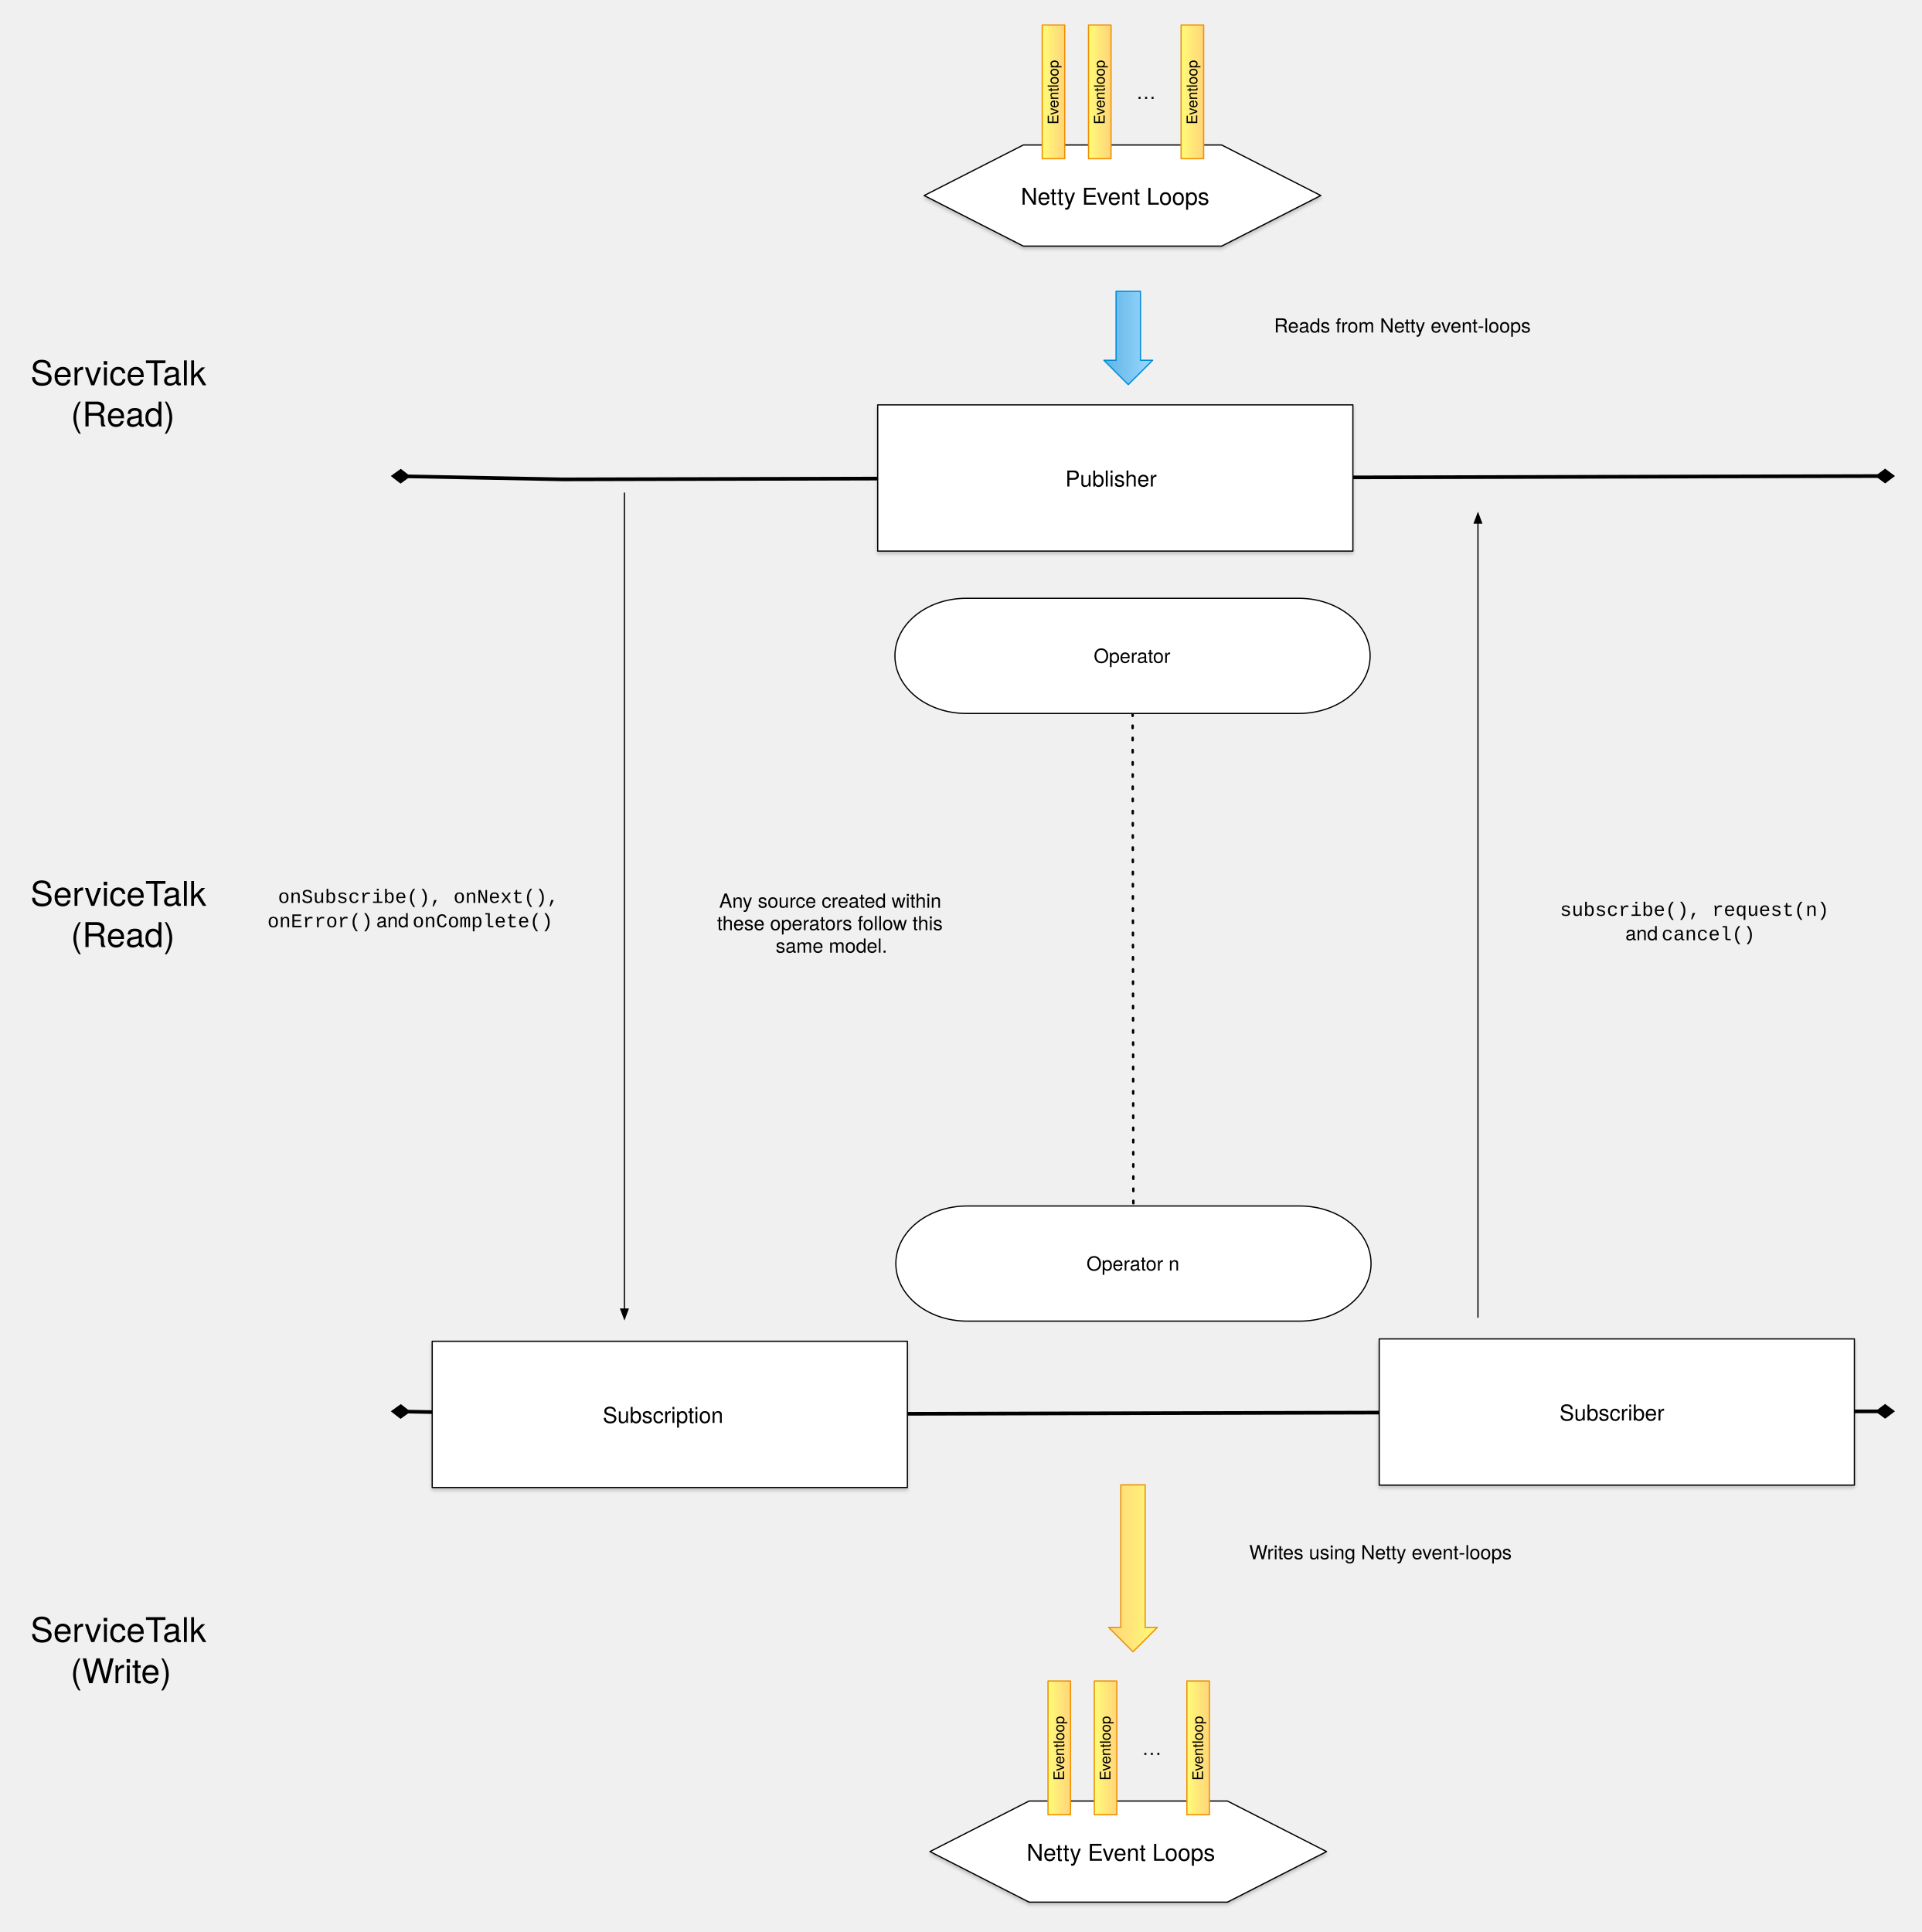
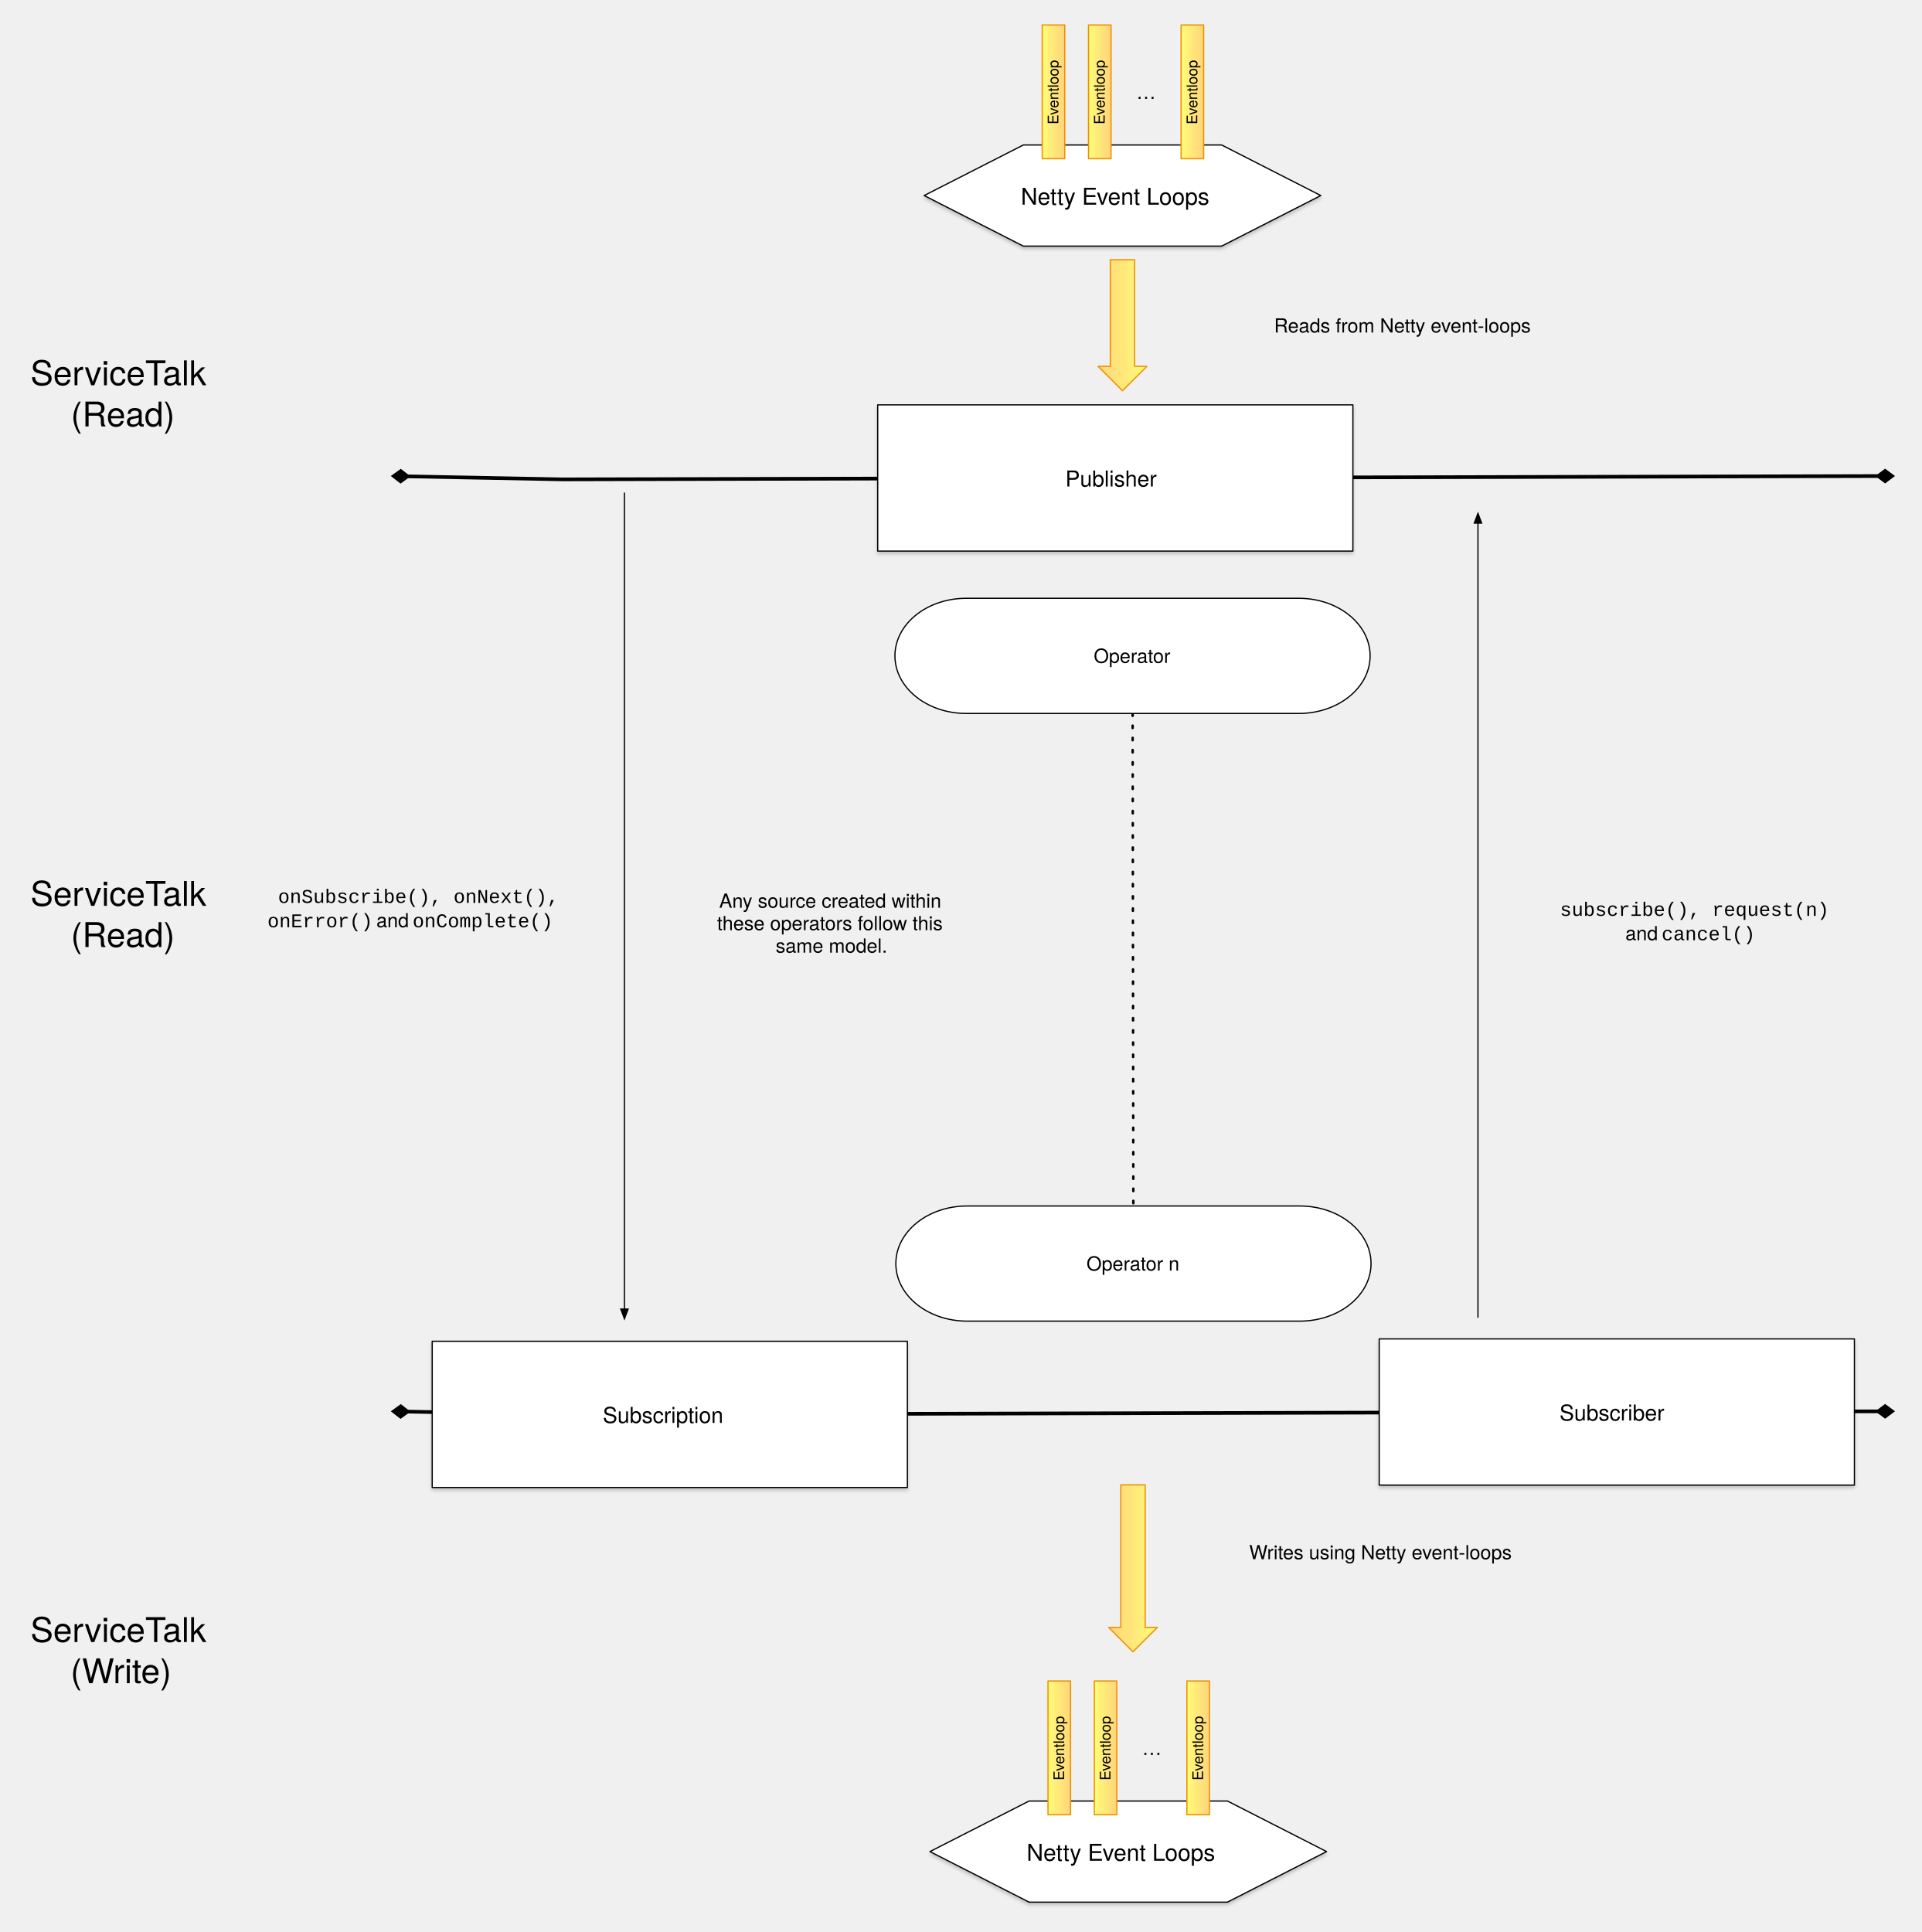
<svg xmlns="http://www.w3.org/2000/svg" xmlns:xlink="http://www.w3.org/1999/xlink" version="1.1" viewBox="-311.5 -115.688 1577.027 1585.688" width="1577.027" height="1585.688">
  <defs>
    <marker orient="auto" overflow="visible" markerUnits="strokeWidth" id="FilledDiamond_Marker" stroke-linejoin="miter" stroke-miterlimit="10" viewBox="-1 -3 6 6" markerWidth="6" markerHeight="6" color="black">
      <g>
        <path d="M 3.733 0 L 1.867 -1.4 L 0 0 L 1.867 1.4 Z" fill="currentColor" stroke="currentColor" stroke-width="1" />
      </g>
    </marker>
    <marker orient="auto" overflow="visible" markerUnits="strokeWidth" id="FilledDiamond_Marker_2" stroke-linejoin="miter" stroke-miterlimit="10" viewBox="-5 -3 6 6" markerWidth="6" markerHeight="6" color="black">
      <g>
        <path d="M -3.733 0 L -1.867 1.4 L 0 0 L -1.867 -1.4 Z" fill="currentColor" stroke="currentColor" stroke-width="1" />
      </g>
    </marker>
    <filter id="Shadow" filterUnits="userSpaceOnUse" x="-469.203" y="-274.257">
      <feGaussianBlur in="SourceAlpha" result="blur" stdDeviation="1.303" />
      <feOffset in="blur" result="offset" dx="0" dy="2" />
      <feFlood flood-color="black" flood-opacity=".2" result="flood" />
      <feComposite in="flood" in2="offset" operator="in" result="color" />
      <feMerge>
        <feMergeNode in="color" />
        <feMergeNode in="SourceGraphic" />
      </feMerge>
    </filter>
    <linearGradient x1="0" x2="1" id="Gradient" gradientUnits="userSpaceOnUse">
      <stop offset="0" stop-color="#fffd78" />
      <stop offset=".452" stop-color="#ffe979" />
      <stop offset="1" stop-color="#ffd579" />
    </linearGradient>
    <linearGradient id="Obj_Gradient" xlink:href="#Gradient" gradientTransform="translate(543.875 -40.31335) scale(18.5)" />
    <linearGradient id="Obj_Gradient_2" xlink:href="#Gradient" gradientTransform="translate(581.875 -40.31335) scale(18.5)" />
    <linearGradient id="Obj_Gradient_3" xlink:href="#Gradient" gradientTransform="translate(657.875 -40.31335) scale(18.5)" />
-     <linearGradient x1="0" x2="1" id="Gradient_2" gradientUnits="userSpaceOnUse">
-       <stop offset="0" stop-color="#9ddaff" />
-       <stop offset=".452" stop-color="#7fc7f3" />
-       <stop offset="1" stop-color="#5db3e6" />
-     </linearGradient>
-     <linearGradient id="Obj_Gradient_4" xlink:href="#Gradient_2" gradientTransform="translate(634.496 161.6999) rotate(180) scale(40)" />
-     <linearGradient id="Obj_Gradient_5" xlink:href="#Gradient" gradientTransform="translate(638.375 1171.5) rotate(180) scale(40)" />
-     <linearGradient id="Obj_Gradient_6" xlink:href="#Gradient" gradientTransform="translate(548.621 1318.875) scale(18.5)" />
-     <linearGradient id="Obj_Gradient_7" xlink:href="#Gradient" gradientTransform="translate(586.621 1318.875) scale(18.5)" />
-     <linearGradient id="Obj_Gradient_8" xlink:href="#Gradient" gradientTransform="translate(662.621 1318.875) scale(18.5)" />
+     <linearGradient id="Obj_Gradient_4" xlink:href="#Gradient" gradientTransform="translate(638.375 1171.5) rotate(180) scale(40)" />
+     <linearGradient id="Obj_Gradient_5" xlink:href="#Gradient" gradientTransform="translate(548.621 1318.875) scale(18.5)" />
+     <linearGradient id="Obj_Gradient_6" xlink:href="#Gradient" gradientTransform="translate(586.621 1318.875) scale(18.5)" />
+     <linearGradient id="Obj_Gradient_7" xlink:href="#Gradient" gradientTransform="translate(662.621 1318.875) scale(18.5)" />
    <marker orient="auto" overflow="visible" markerUnits="strokeWidth" id="FilledArrow_Marker" stroke-linejoin="miter" stroke-miterlimit="10" viewBox="-1 -4 10 8" markerWidth="10" markerHeight="8" color="black">
      <g>
        <path d="M 8 0 L 0 -3 L 0 3 Z" fill="currentColor" stroke="currentColor" stroke-width="1" />
      </g>
    </marker>
+     <linearGradient id="Obj_Gradient_8" xlink:href="#Gradient" gradientTransform="translate(629.75 151.25) rotate(180) scale(40)" />
  </defs>
-   <g id="Read_Write" stroke="none" stroke-dasharray="none" fill="none" fill-opacity="1" stroke-opacity="1">
+   <g id="Read_Write" stroke-opacity="1" stroke="none" stroke-dasharray="none" fill="none" fill-opacity="1">
    <g id="Read_Write_Layer_1">
      <g id="Line_79">
        <path d="M 22.947 275.272 L 150.268 277.756 L 1230.077 275.035" marker-end="url(#FilledDiamond_Marker)" marker-start="url(#FilledDiamond_Marker_2)" stroke="black" stroke-linecap="round" stroke-linejoin="round" stroke-width="3" />
      </g>
      <g id="Line_24">
        <path d="M 22.947 1042.901 L 150.268 1045.385 L 1230.077 1042.664" marker-end="url(#FilledDiamond_Marker)" marker-start="url(#FilledDiamond_Marker_2)" stroke="black" stroke-linecap="round" stroke-linejoin="round" stroke-width="3" />
      </g>
      <g id="Graphic_2" filter="url(#Shadow)">
        <rect x="43.223" y="985.163" width="390" height="120" fill="white" />
        <rect x="43.223" y="985.163" width="390" height="120" stroke="black" stroke-linecap="round" stroke-linejoin="round" stroke-width="1" />
        <text transform="translate(48.22302 1034.163)" fill="black">
          <tspan font-family="Helvetica" font-size="18" fill="black" x="134.998" y="18">Subscription</tspan>
        </text>
      </g>
      <g id="Graphic_3" filter="url(#Shadow)">
        <rect x="408.857" y="216.613" width="390" height="120" fill="white" />
        <rect x="408.857" y="216.613" width="390" height="120" stroke="black" stroke-linecap="round" stroke-linejoin="round" stroke-width="1" />
        <text transform="translate(413.8569 265.613)" fill="black">
          <tspan font-family="Helvetica" font-size="18" fill="black" x="148.99" y="18">Publisher</tspan>
        </text>
      </g>
      <g id="Group_75">
        <g id="Graphic_5" filter="url(#Shadow)">
          <path d="M 447 44.812 L 528.375 3.312 L 691.125 3.312 L 772.5 44.812 L 691.125 86.312 L 528.375 86.312 Z" fill="white" />
          <path d="M 447 44.812 L 528.375 3.312 L 691.125 3.312 L 772.5 44.812 L 691.125 86.312 L 528.375 86.312 Z" stroke="black" stroke-linecap="round" stroke-linejoin="round" stroke-width="1" />
          <text transform="translate(452 33.31165)" fill="black">
            <tspan font-family="Helvetica" font-size="19" fill="black" x="74.351" y="19">Netty Event Loops</tspan>
          </text>
        </g>
        <g id="Group_71">
          <g id="Graphic_6">
            <rect x="543.875" y="-95.188" width="18.5" height="109.75" fill="url(#Obj_Gradient)" />
            <rect x="543.875" y="-95.188" width="18.5" height="109.75" stroke="#ef8e00" stroke-linecap="round" stroke-linejoin="round" stroke-width="1" />
            <text transform="translate(546.125 -4.157098) rotate(-90)" fill="black">
              <tspan font-family="Helvetica" font-size="12" fill="black" x="9.47" y="11">Eventloop</tspan>
            </text>
          </g>
          <g id="Graphic_7">
            <rect x="581.875" y="-95.188" width="18.5" height="109.75" fill="url(#Obj_Gradient_2)" />
            <rect x="581.875" y="-95.188" width="18.5" height="109.75" stroke="#ef8e00" stroke-linecap="round" stroke-linejoin="round" stroke-width="1" />
            <text transform="translate(584.125 -4.157098) rotate(-90)" fill="black">
              <tspan font-family="Helvetica" font-size="12" fill="black" x="9.47" y="11">Eventloop</tspan>
            </text>
          </g>
          <g id="Graphic_9">
            <rect x="657.875" y="-95.188" width="18.5" height="109.75" fill="url(#Obj_Gradient_3)" />
            <rect x="657.875" y="-95.188" width="18.5" height="109.75" stroke="#ef8e00" stroke-linecap="round" stroke-linejoin="round" stroke-width="1" />
            <text transform="translate(660.125 -4.157098) rotate(-90)" fill="black">
              <tspan font-family="Helvetica" font-size="12" fill="black" x="9.47" y="11">Eventloop</tspan>
            </text>
          </g>
          <g id="Graphic_25">
            <text transform="translate(621.125 -49.53735)" fill="black">
              <tspan font-family="Helvetica Neue" font-size="16" fill="black" x="0" y="15">…</tspan>
            </text>
          </g>
        </g>
      </g>
      <g id="Group_93">
        <g id="Line_37">
          <line x1="618.071" y1="469.869" x2="618.679" y2="874.131" stroke="black" stroke-linecap="round" stroke-linejoin="round" stroke-dasharray="2.0,8.0" stroke-width="2" />
        </g>
        <g id="Graphic_31">
          <path d="M 481.5 375.369 L 754.5 375.369 C 786.792 375.369 813 396.537 813 422.619 C 813 448.701 786.792 469.869 754.5 469.869 L 481.5 469.869 C 449.208 469.869 423 448.701 423 422.619 C 423 396.537 449.208 375.369 481.5 375.369 Z" fill="white" />
          <path d="M 481.5 375.369 L 754.5 375.369 C 786.792 375.369 813 396.537 813 422.619 C 813 448.701 786.792 469.869 754.5 469.869 L 481.5 469.869 C 449.208 469.869 423 448.701 423 422.619 C 423 396.537 449.208 375.369 481.5 375.369 Z" stroke="black" stroke-linecap="round" stroke-linejoin="round" stroke-width="1" />
          <text transform="translate(467 413.3948)" fill="black">
            <tspan font-family="Helvetica Neue" font-size="16" fill="black" x="119.144" y="15">Operator</tspan>
          </text>
        </g>
        <g id="Graphic_33">
          <path d="M 482.25 874.131 L 755.25 874.131 C 787.542 874.131 813.75 895.299 813.75 921.381 C 813.75 947.463 787.542 968.631 755.25 968.631 L 482.25 968.631 C 449.958 968.631 423.75 947.463 423.75 921.381 C 423.75 895.299 449.958 874.131 482.25 874.131 Z" fill="white" />
          <path d="M 482.25 874.131 L 755.25 874.131 C 787.542 874.131 813.75 895.299 813.75 921.381 C 813.75 947.463 787.542 968.631 755.25 968.631 L 482.25 968.631 C 449.958 968.631 423.75 947.463 423.75 921.381 C 423.75 895.299 449.958 874.131 482.25 874.131 Z" stroke="black" stroke-linecap="round" stroke-linejoin="round" stroke-width="1" />
          <text transform="translate(467.75 912.1572)" fill="black">
            <tspan font-family="Helvetica Neue" font-size="16" fill="black" x="112.472" y="15">Operator n</tspan>
          </text>
        </g>
      </g>
-       <g id="Graphic_56">
-         <path d="M 604.496 123.4 L 624.496 123.4 L 624.496 180 L 634.496 180 L 614.496 200 L 594.496 180 L 604.496 180 Z" fill="url(#Obj_Gradient_4)" />
-         <path d="M 604.496 123.4 L 624.496 123.4 L 624.496 180 L 634.496 180 L 614.496 200 L 594.496 180 L 604.496 180 Z" stroke="#008ad5" stroke-linecap="round" stroke-linejoin="round" stroke-width="1" />
-       </g>
      <g id="Graphic_72">
-         <path d="M 608.375 1103 L 628.375 1103 L 628.375 1220 L 638.375 1220 L 618.375 1240 L 598.375 1220 L 608.375 1220 Z" fill="url(#Obj_Gradient_5)" />
+         <path d="M 608.375 1103 L 628.375 1103 L 628.375 1220 L 638.375 1220 L 618.375 1240 L 598.375 1220 L 608.375 1220 Z" fill="url(#Obj_Gradient_4)" />
        <path d="M 608.375 1103 L 628.375 1103 L 628.375 1220 L 638.375 1220 L 618.375 1240 L 598.375 1220 L 608.375 1220 Z" stroke="#ef8e00" stroke-linecap="round" stroke-linejoin="round" stroke-width="1" />
      </g>
      <g id="Graphic_78" filter="url(#Shadow)">
        <rect x="820.463" y="983.205" width="390" height="120" fill="white" />
        <rect x="820.463" y="983.205" width="390" height="120" stroke="black" stroke-linecap="round" stroke-linejoin="round" stroke-width="1" />
        <text transform="translate(825.4632 1032.205)" fill="black">
          <tspan font-family="Helvetica" font-size="18" fill="black" x="142.983" y="18">Subscriber</tspan>
        </text>
      </g>
      <g id="Graphic_80">
        <text transform="translate(277 614.328)" fill="black">
          <tspan font-family="Helvetica Neue" font-size="16" fill="black" x="1.752" y="15">Any source created within</tspan>
          <tspan font-family="Helvetica Neue" font-size="16" fill="black" x="8526513e-20" y="33.448">these operators follow this</tspan>
          <tspan font-family="Helvetica Neue" font-size="16" fill="black" x="48.136" y="51.896">same model.</tspan>
        </text>
      </g>
      <g id="Graphic_81">
        <text transform="translate(-92 612.3637)" fill="black">
          <tspan font-family="Courier New" font-size="16" fill="black" x="8.687" y="13">onSubscribe(), onNext(), </tspan>
          <tspan font-family="Courier New" font-size="16" fill="black" x="0" y="33">onError() </tspan>
          <tspan font-family="Helvetica Neue" font-size="16" fill="black" y="33">and</tspan>
          <tspan font-family="Courier New" font-size="16" fill="black" y="33"> onComplete()</tspan>
        </text>
      </g>
      <g id="Graphic_82">
        <text transform="translate(964 623)" fill="black">
          <tspan font-family="Courier New" font-size="16" fill="black" x="4.801" y="13">subscribe(), request(n) </tspan>
          <tspan font-family="Helvetica Neue" font-size="16" fill="black" x="58.524" y="33">and</tspan>
          <tspan font-family="Courier New" font-size="16" fill="black" y="33"> cancel()</tspan>
        </text>
      </g>
      <g id="Group_83">
        <g id="Graphic_89" filter="url(#Shadow)">
          <path d="M 451.746 1404 L 533.121 1362.5 L 695.871 1362.5 L 777.246 1404 L 695.871 1445.5 L 533.121 1445.5 Z" fill="white" />
          <path d="M 451.746 1404 L 533.121 1362.5 L 695.871 1362.5 L 777.246 1404 L 695.871 1445.5 L 533.121 1445.5 Z" stroke="black" stroke-linecap="round" stroke-linejoin="round" stroke-width="1" />
          <text transform="translate(456.746 1392.5)" fill="black">
            <tspan font-family="Helvetica" font-size="19" fill="black" x="74.351" y="19">Netty Event Loops</tspan>
          </text>
        </g>
        <g id="Group_84">
          <g id="Graphic_88">
-             <rect x="548.621" y="1264" width="18.5" height="109.75" fill="url(#Obj_Gradient_6)" />
+             <rect x="548.621" y="1264" width="18.5" height="109.75" fill="url(#Obj_Gradient_5)" />
            <rect x="548.621" y="1264" width="18.5" height="109.75" stroke="#ef8e00" stroke-linecap="round" stroke-linejoin="round" stroke-width="1" />
            <text transform="translate(550.871 1355.031) rotate(-90)" fill="black">
              <tspan font-family="Helvetica" font-size="12" fill="black" x="9.47" y="11">Eventloop</tspan>
            </text>
          </g>
          <g id="Graphic_87">
-             <rect x="586.621" y="1264" width="18.5" height="109.75" fill="url(#Obj_Gradient_7)" />
+             <rect x="586.621" y="1264" width="18.5" height="109.75" fill="url(#Obj_Gradient_6)" />
            <rect x="586.621" y="1264" width="18.5" height="109.75" stroke="#ef8e00" stroke-linecap="round" stroke-linejoin="round" stroke-width="1" />
            <text transform="translate(588.871 1355.031) rotate(-90)" fill="black">
              <tspan font-family="Helvetica" font-size="12" fill="black" x="9.47" y="11">Eventloop</tspan>
            </text>
          </g>
          <g id="Graphic_86">
-             <rect x="662.621" y="1264" width="18.5" height="109.75" fill="url(#Obj_Gradient_8)" />
+             <rect x="662.621" y="1264" width="18.5" height="109.75" fill="url(#Obj_Gradient_7)" />
            <rect x="662.621" y="1264" width="18.5" height="109.75" stroke="#ef8e00" stroke-linecap="round" stroke-linejoin="round" stroke-width="1" />
            <text transform="translate(664.871 1355.031) rotate(-90)" fill="black">
              <tspan font-family="Helvetica" font-size="12" fill="black" x="9.47" y="11">Eventloop</tspan>
            </text>
          </g>
          <g id="Graphic_85">
            <text transform="translate(625.871 1309.651)" fill="black">
              <tspan font-family="Helvetica Neue" font-size="16" fill="black" x="0" y="15">…</tspan>
            </text>
          </g>
        </g>
      </g>
      <g id="Graphic_91">
        <text transform="translate(713.736 1149.078)" fill="black">
          <tspan font-family="Helvetica Neue" font-size="16" fill="black" x="0" y="15">Writes using Netty event-loops</tspan>
        </text>
      </g>
      <g id="Graphic_92">
        <text transform="translate(734.164 142.2383)" fill="black">
          <tspan font-family="Helvetica Neue" font-size="16" fill="black" x="4405365e-19" y="15">Reads from Netty event-loops</tspan>
        </text>
      </g>
      <g id="Graphic_99">
        <text transform="translate(-286.5 173.5)" fill="black">
          <tspan font-family="Helvetica Neue" font-size="28" fill="black" x="35527137e-20" y="27">ServiceTalk</tspan>
          <tspan font-family="Helvetica Neue" font-size="28" fill="black" x="33.194" y="60.812">(Read)</tspan>
        </text>
      </g>
      <g id="Line_106">
        <line x1="901.5" y1="965.446" x2="901.5" y2="313.636" marker-end="url(#FilledArrow_Marker)" stroke="black" stroke-linecap="round" stroke-linejoin="round" stroke-width="1" />
      </g>
      <g id="Line_107">
        <line x1="201" y1="289" x2="201" y2="958.731" marker-end="url(#FilledArrow_Marker)" stroke="black" stroke-linecap="round" stroke-linejoin="round" stroke-width="1" />
      </g>
      <g id="Graphic_109">
        <text transform="translate(-286.5 1205)" fill="black">
          <tspan font-family="Helvetica Neue" font-size="28" fill="black" x="35527137e-20" y="27">ServiceTalk</tspan>
          <tspan font-family="Helvetica Neue" font-size="28" fill="black" x="32.942" y="60.812">(Write)</tspan>
        </text>
      </g>
      <g id="Graphic_110">
        <text transform="translate(-286.5 600.7791)" fill="black">
          <tspan font-family="Helvetica Neue" font-size="28" fill="black" x="35527137e-20" y="27">ServiceTalk</tspan>
          <tspan font-family="Helvetica Neue" font-size="28" fill="black" x="33.194" y="60.812">(Read)</tspan>
        </text>
      </g>
+       <g id="Graphic_111">
+         <path d="M 599.75 97.5 L 619.75 97.5 L 619.75 185 L 629.75 185 L 609.75 205 L 589.75 185 L 599.75 185 Z" fill="url(#Obj_Gradient_8)" />
+         <path d="M 599.75 97.5 L 619.75 97.5 L 619.75 185 L 629.75 185 L 609.75 205 L 589.75 185 L 599.75 185 Z" stroke="#ef8e00" stroke-linecap="round" stroke-linejoin="round" stroke-width="1" />
+       </g>
    </g>
  </g>
</svg>
